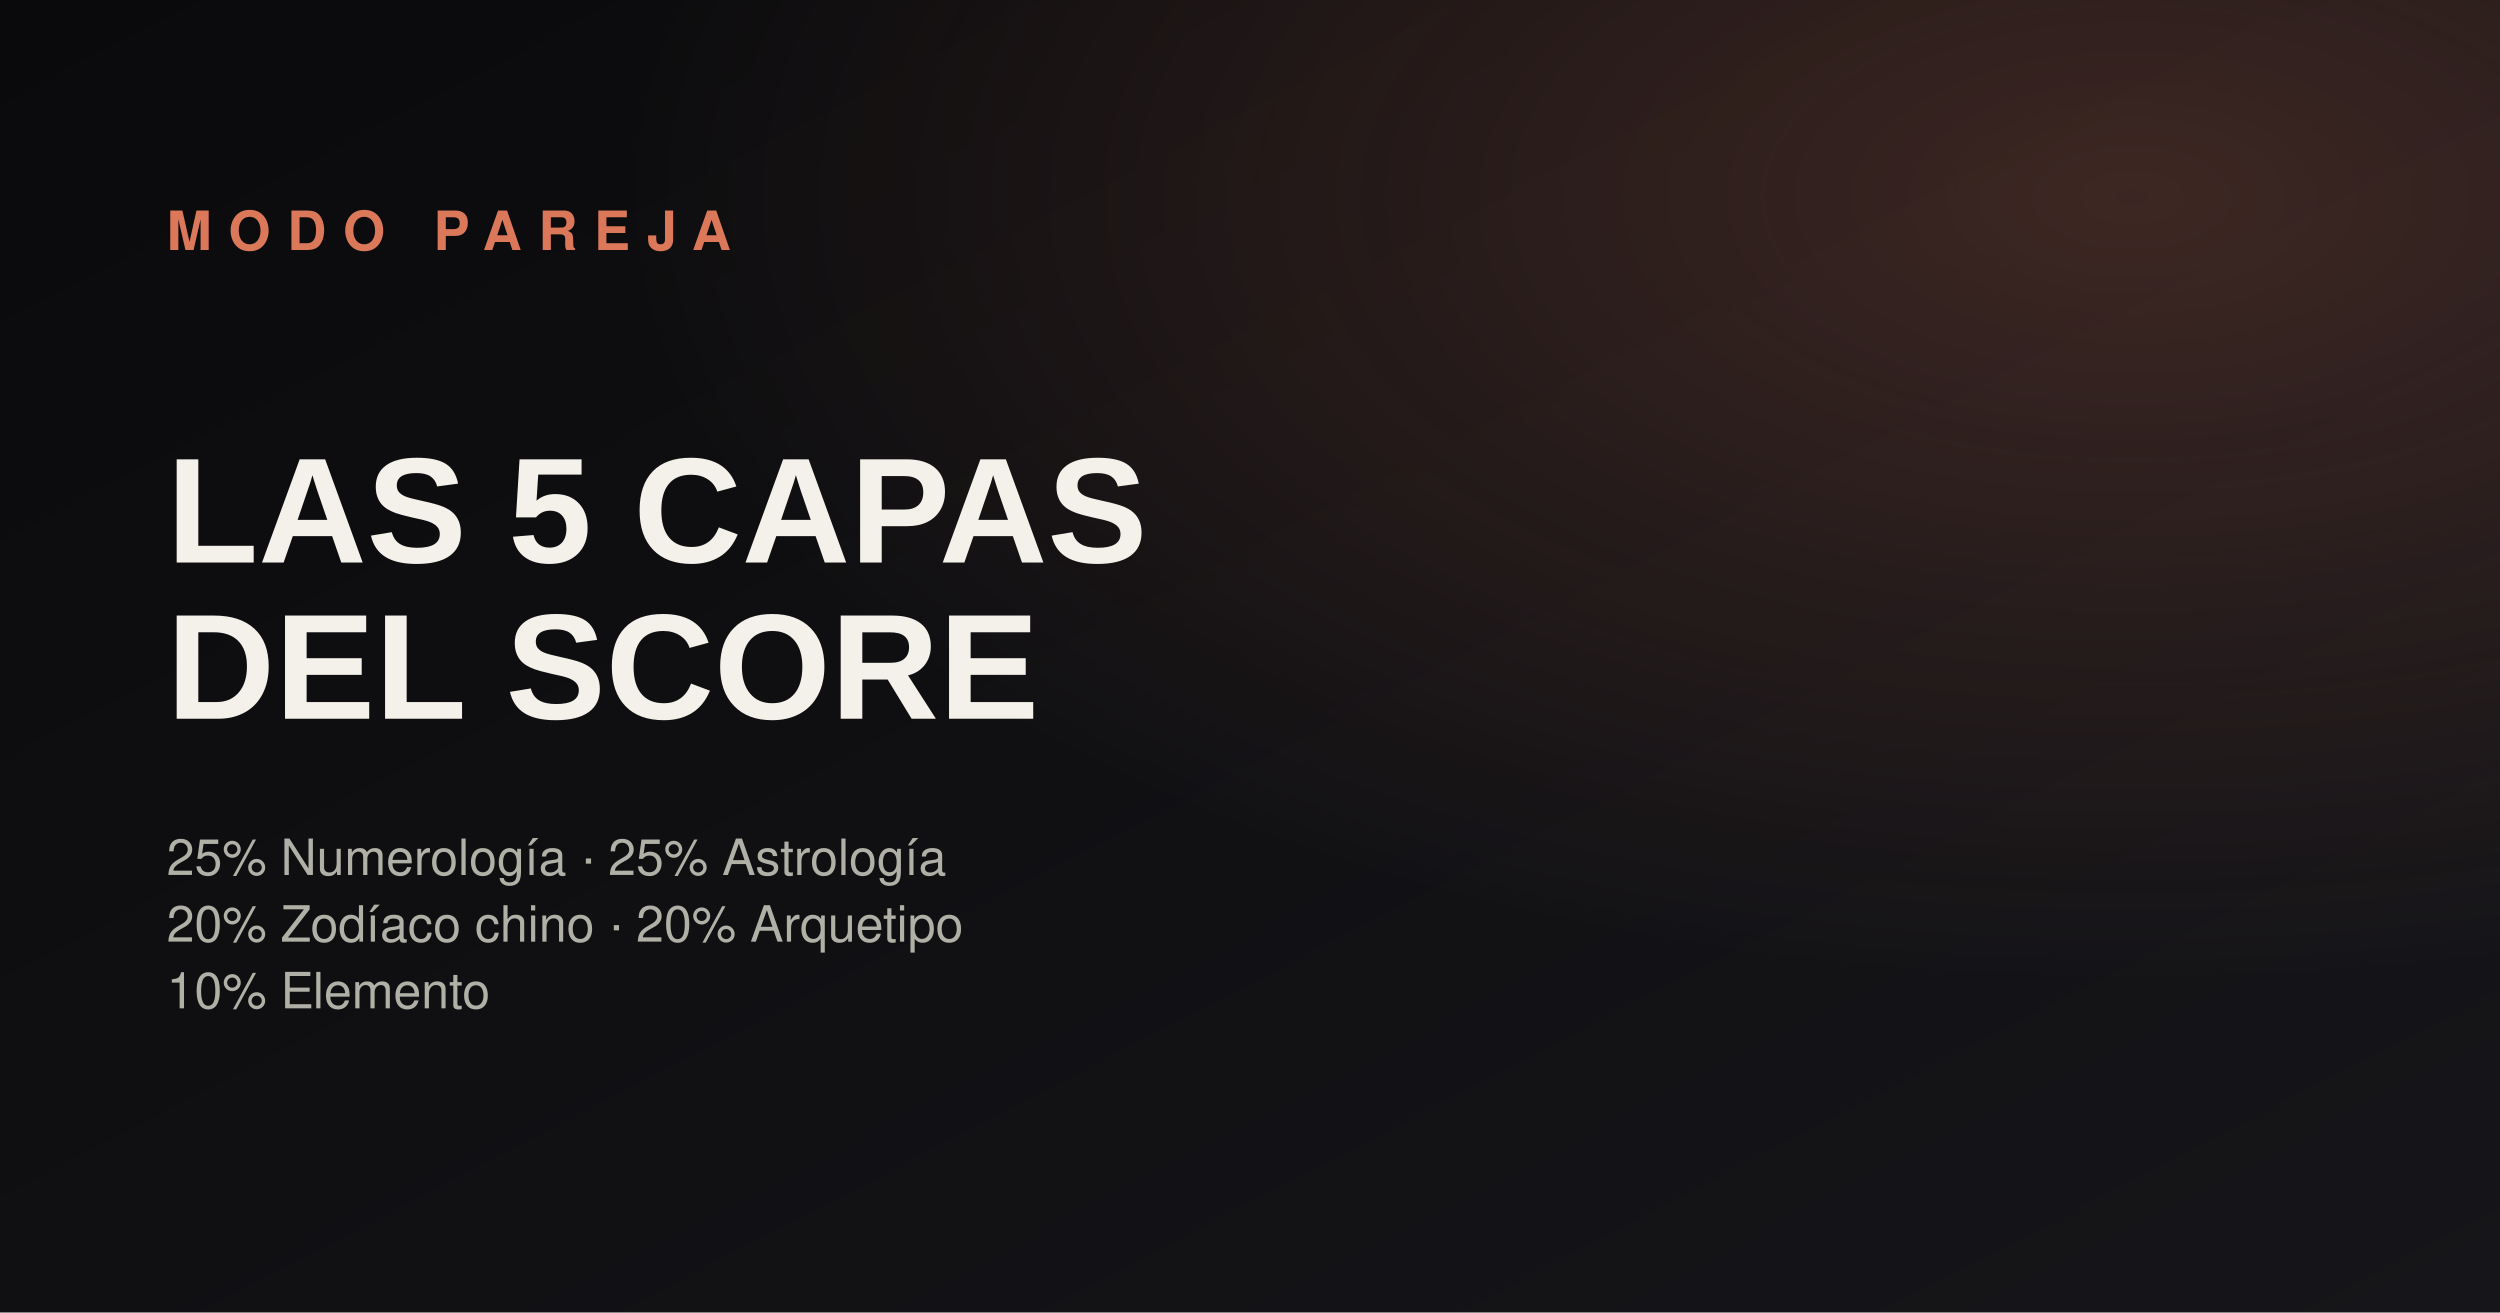
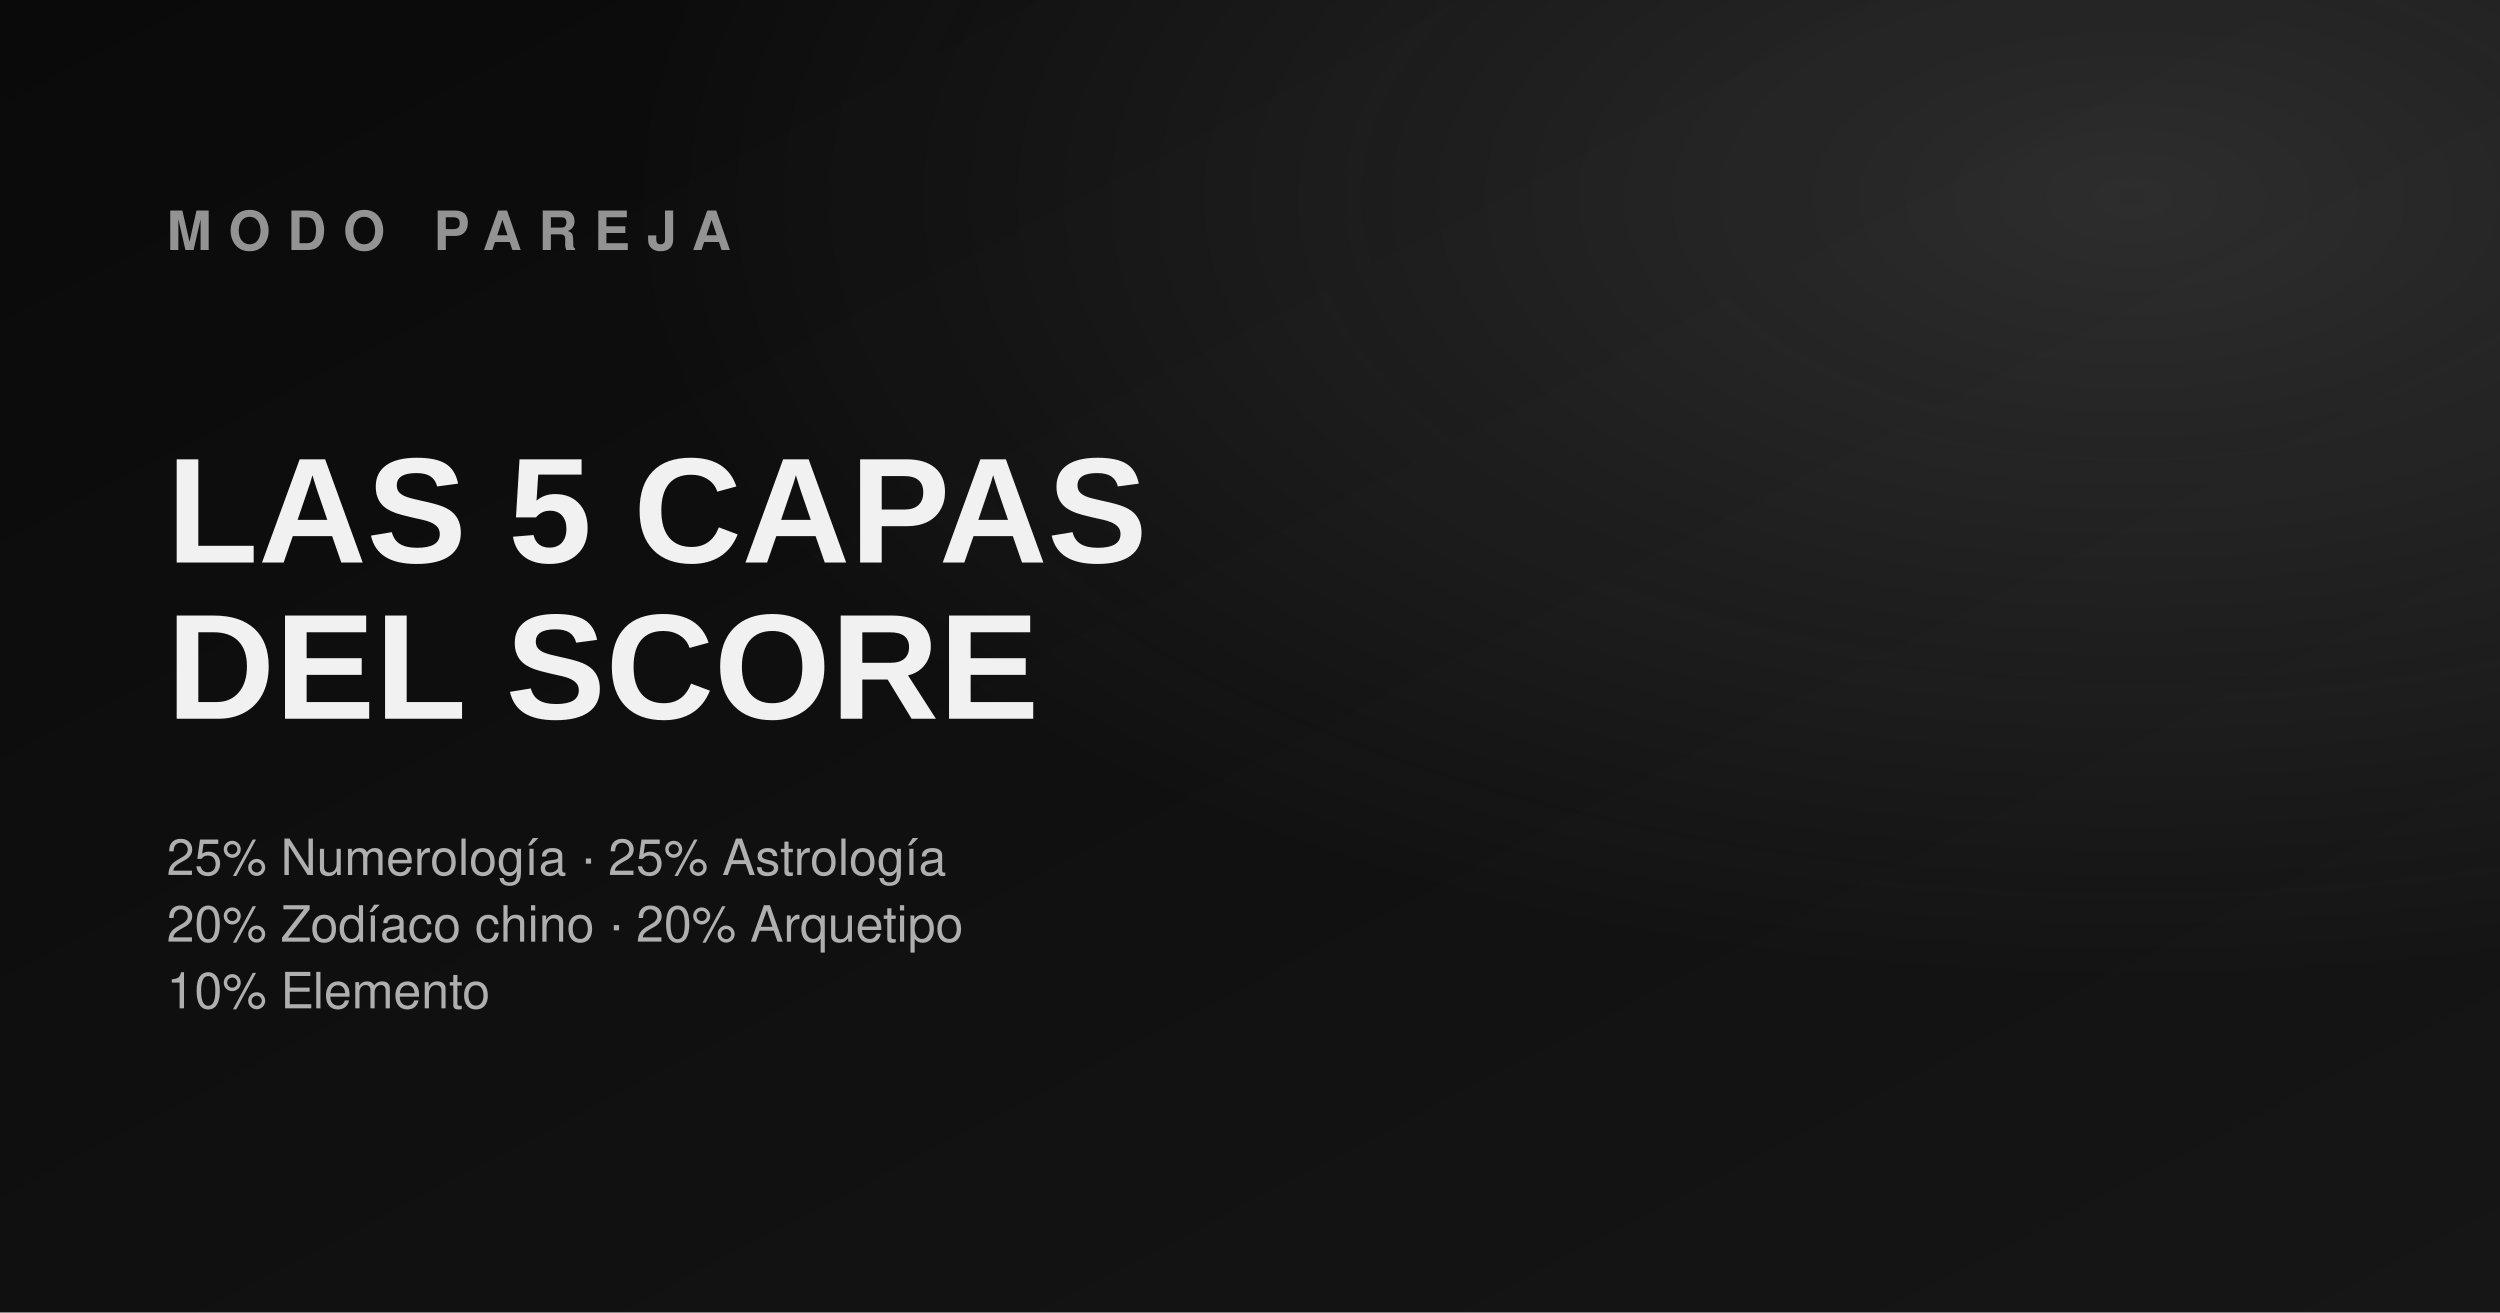
<svg xmlns="http://www.w3.org/2000/svg" width="1200" height="630" viewBox="0 0 1200 630" role="img" aria-label="Cómo Molino calcula la compatibilidad de pareja">
  <defs>
    <linearGradient id="bg" x1="0" y1="0" x2="1" y2="1">
-       <stop offset="0" stop-color="#0A0A0C" />
-       <stop offset="1" stop-color="#16161A" />
+       <stop offset="0" stop-color="#0A0A0A" />
+       <stop offset="1" stop-color="#161616" />
    </linearGradient>
    <radialGradient id="glow" cx="0.85" cy="0.15" r="0.6">
-       <stop offset="0" stop-color="rgba(220,120,90,0.22)" />
-       <stop offset="1" stop-color="rgba(220,120,90,0)" />
+       <stop offset="0" stop-color="rgba(147,147,147,0.22)" />
+       <stop offset="1" stop-color="rgba(147,147,147,0)" />
    </radialGradient>
  </defs>
  <rect width="1200" height="630" fill="url(#bg)" />
  <rect width="1200" height="630" fill="url(#glow)" />
-   <text x="80" y="120" font-family="'Helvetica Neue',Helvetica,Arial,sans-serif" font-size="26" letter-spacing="8" fill="#DC785A" font-weight="700">MODO PAREJA</text>
-   <text x="80" y="270" font-family="'Arial Black',Arial,sans-serif" font-size="72" fill="#F3F1EA" font-weight="900">LAS 5 CAPAS</text>
-   <text x="80" y="345" font-family="'Arial Black',Arial,sans-serif" font-size="72" fill="#F3F1EA" font-weight="900">DEL SCORE</text>
-   <g font-family="'Helvetica Neue',Helvetica,Arial,sans-serif" font-size="24" fill="#B0B0A6">
+   <text x="80" y="120" font-family="'Helvetica Neue',Helvetica,Arial,sans-serif" font-size="26" letter-spacing="8" fill="#939393" font-weight="700">MODO PAREJA</text>
+   <text x="80" y="270" font-family="'Arial Black',Arial,sans-serif" font-size="72" fill="#F1F1F1" font-weight="900">LAS 5 CAPAS</text>
+   <text x="80" y="345" font-family="'Arial Black',Arial,sans-serif" font-size="72" fill="#F1F1F1" font-weight="900">DEL SCORE</text>
+   <g font-family="'Helvetica Neue',Helvetica,Arial,sans-serif" font-size="24" fill="#AFAFAF">
    <text x="80" y="420">25% Numerología · 25% Astrología</text>
    <text x="80" y="452">20% Zodíaco chino · 20% Arquetipo</text>
    <text x="80" y="484">10% Elemento</text>
  </g>
</svg>
